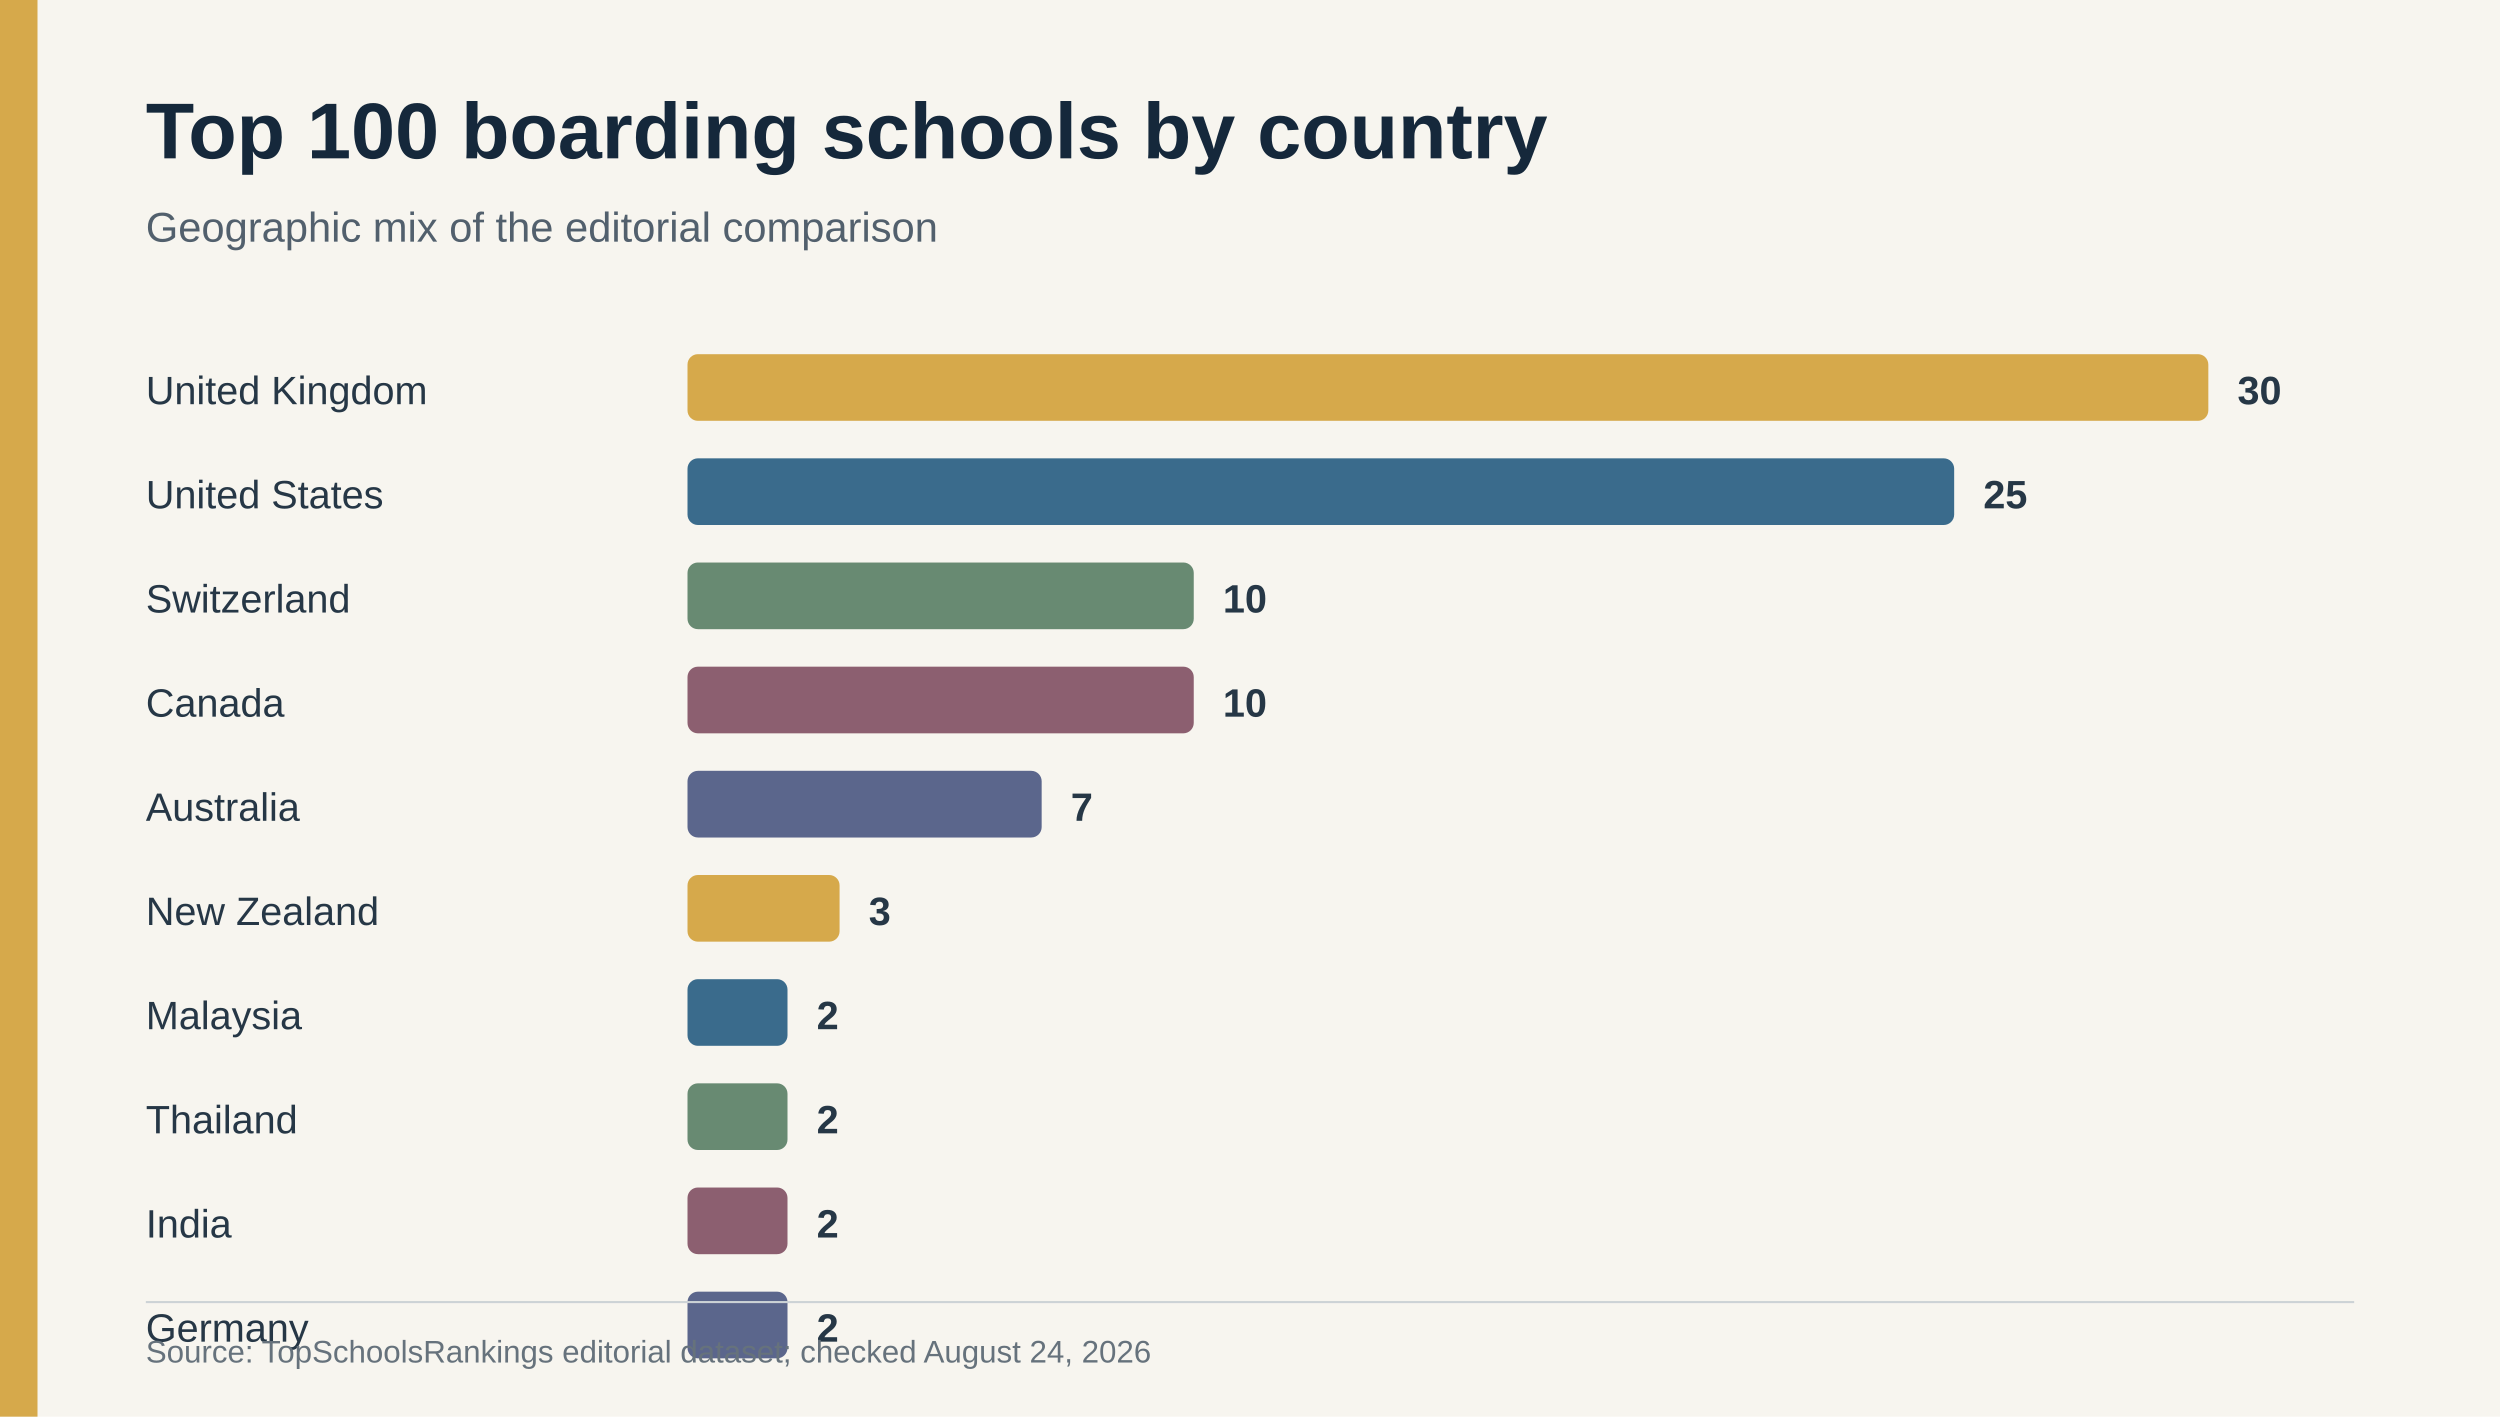
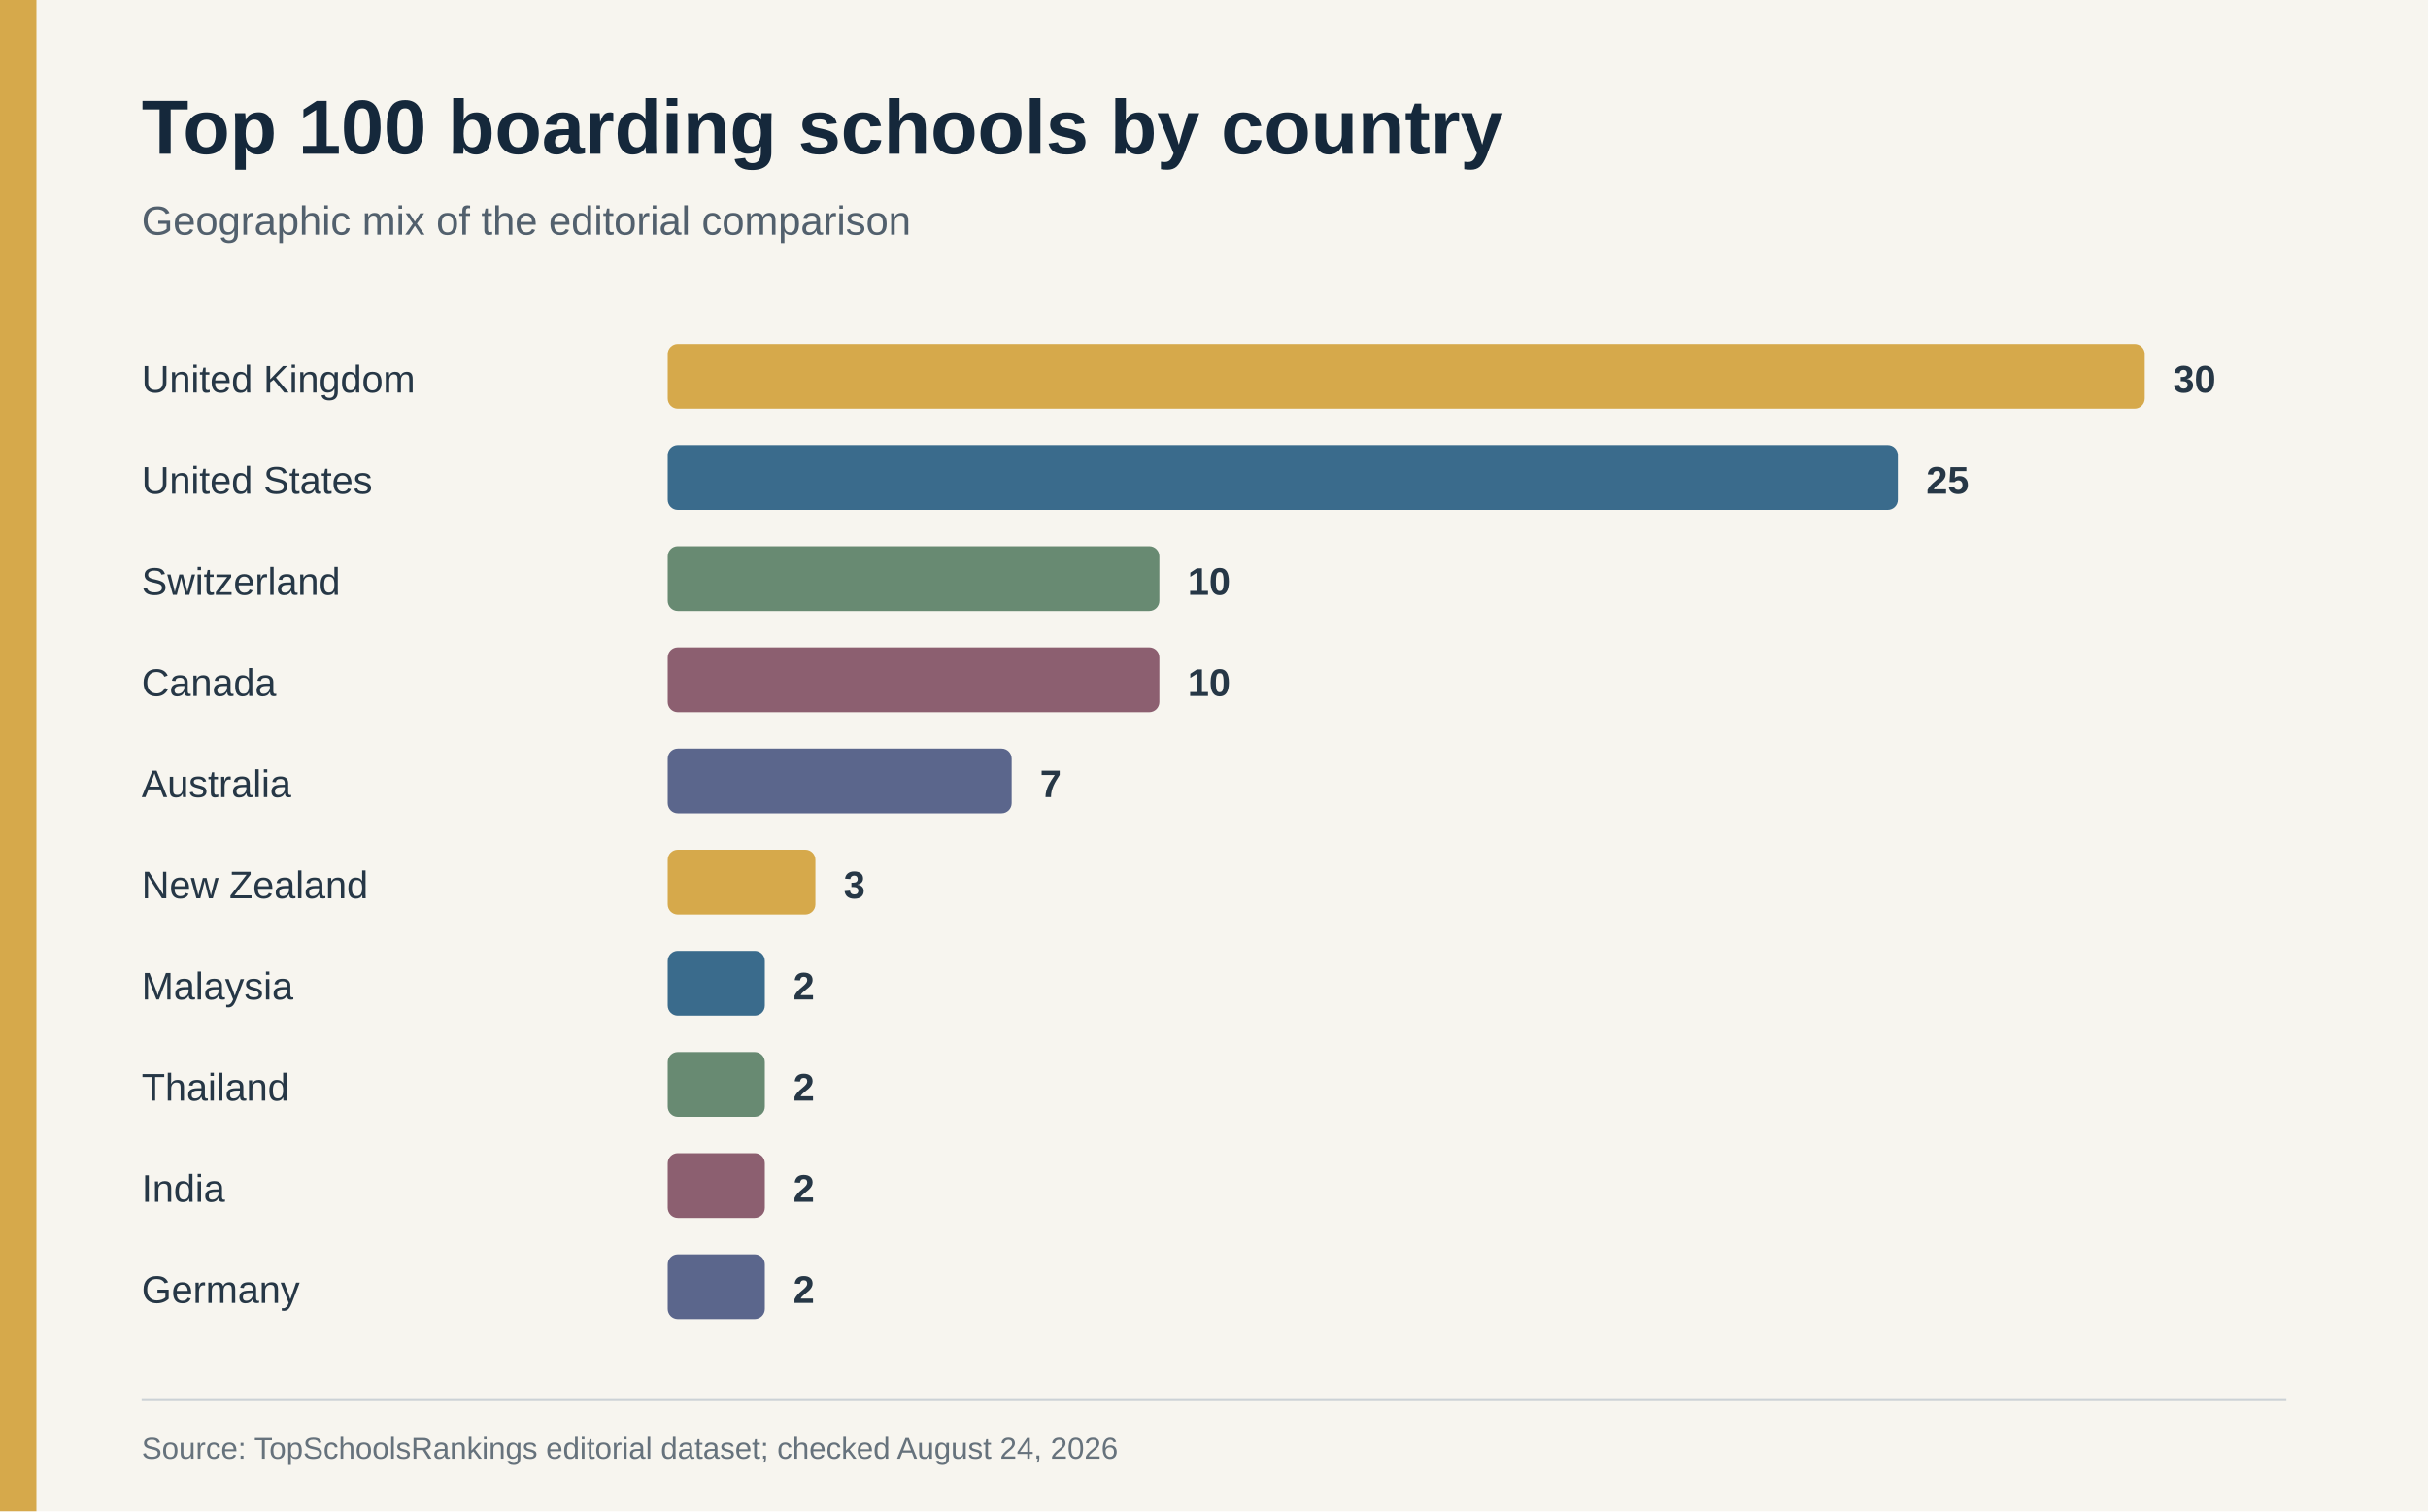
- <svg xmlns="http://www.w3.org/2000/svg" width="1200" height="680" viewBox="0 0 1200 680" role="img" aria-labelledby="title desc">
-   <rect width="1200" height="680" fill="#f7f5ef" />
-   <rect x="0" y="0" width="18" height="680" fill="#d6a94b" />
+ <svg xmlns="http://www.w3.org/2000/svg" width="1200" height="747" viewBox="0 0 1200 747" role="img" aria-labelledby="title desc">
+   <rect width="1200" height="747" fill="#f7f5ef" />
+   <rect x="0" y="0" width="18" height="747" fill="#d6a94b" />
  <text x="70" y="76" font-family="Arial, sans-serif" font-size="38" font-weight="700" fill="#15283b">Top 100 boarding schools by country</text>
  <text x="70" y="116" font-family="Arial, sans-serif" font-size="20" fill="#52606d">Geographic mix of the editorial comparison</text>
  <text x="70" y="194" font-family="Arial, sans-serif" font-size="19" fill="#263746">United Kingdom</text>
  <rect x="330" y="170" width="730" height="32" rx="5" fill="#d6a94b" />
  <text x="1074" y="194" font-family="Arial, sans-serif" font-size="19" font-weight="700" fill="#263746">30</text>
  <text x="70" y="244" font-family="Arial, sans-serif" font-size="19" fill="#263746">United States</text>
  <rect x="330" y="220" width="608" height="32" rx="5" fill="#3a6b8c" />
  <text x="952" y="244" font-family="Arial, sans-serif" font-size="19" font-weight="700" fill="#263746">25</text>
  <text x="70" y="294" font-family="Arial, sans-serif" font-size="19" fill="#263746">Switzerland</text>
  <rect x="330" y="270" width="243" height="32" rx="5" fill="#688a72" />
  <text x="587" y="294" font-family="Arial, sans-serif" font-size="19" font-weight="700" fill="#263746">10</text>
  <text x="70" y="344" font-family="Arial, sans-serif" font-size="19" fill="#263746">Canada</text>
  <rect x="330" y="320" width="243" height="32" rx="5" fill="#8c5f70" />
  <text x="587" y="344" font-family="Arial, sans-serif" font-size="19" font-weight="700" fill="#263746">10</text>
  <text x="70" y="394" font-family="Arial, sans-serif" font-size="19" fill="#263746">Australia</text>
  <rect x="330" y="370" width="170" height="32" rx="5" fill="#5b668c" />
  <text x="514" y="394" font-family="Arial, sans-serif" font-size="19" font-weight="700" fill="#263746">7</text>
  <text x="70" y="444" font-family="Arial, sans-serif" font-size="19" fill="#263746">New Zealand</text>
  <rect x="330" y="420" width="73" height="32" rx="5" fill="#d6a94b" />
  <text x="417" y="444" font-family="Arial, sans-serif" font-size="19" font-weight="700" fill="#263746">3</text>
  <text x="70" y="494" font-family="Arial, sans-serif" font-size="19" fill="#263746">Malaysia</text>
  <rect x="330" y="470" width="48" height="32" rx="5" fill="#3a6b8c" />
  <text x="392" y="494" font-family="Arial, sans-serif" font-size="19" font-weight="700" fill="#263746">2</text>
  <text x="70" y="544" font-family="Arial, sans-serif" font-size="19" fill="#263746">Thailand</text>
  <rect x="330" y="520" width="48" height="32" rx="5" fill="#688a72" />
  <text x="392" y="544" font-family="Arial, sans-serif" font-size="19" font-weight="700" fill="#263746">2</text>
  <text x="70" y="594" font-family="Arial, sans-serif" font-size="19" fill="#263746">India</text>
  <rect x="330" y="570" width="48" height="32" rx="5" fill="#8c5f70" />
  <text x="392" y="594" font-family="Arial, sans-serif" font-size="19" font-weight="700" fill="#263746">2</text>
  <text x="70" y="644" font-family="Arial, sans-serif" font-size="19" fill="#263746">Germany</text>
  <rect x="330" y="620" width="48" height="32" rx="5" fill="#5b668c" />
  <text x="392" y="644" font-family="Arial, sans-serif" font-size="19" font-weight="700" fill="#263746">2</text>
-   <line x1="70" y1="625" x2="1130" y2="625" stroke="#ccd2d6" />
-   <text x="70" y="654" font-family="Arial, sans-serif" font-size="15" fill="#66727c">Source: TopSchoolsRankings editorial dataset; checked August 24, 2026</text>
+   <line x1="70" y1="692" x2="1130" y2="692" stroke="#ccd2d6" />
+   <text x="70" y="721" font-family="Arial, sans-serif" font-size="15" fill="#66727c">Source: TopSchoolsRankings editorial dataset; checked August 24, 2026</text>
</svg>
